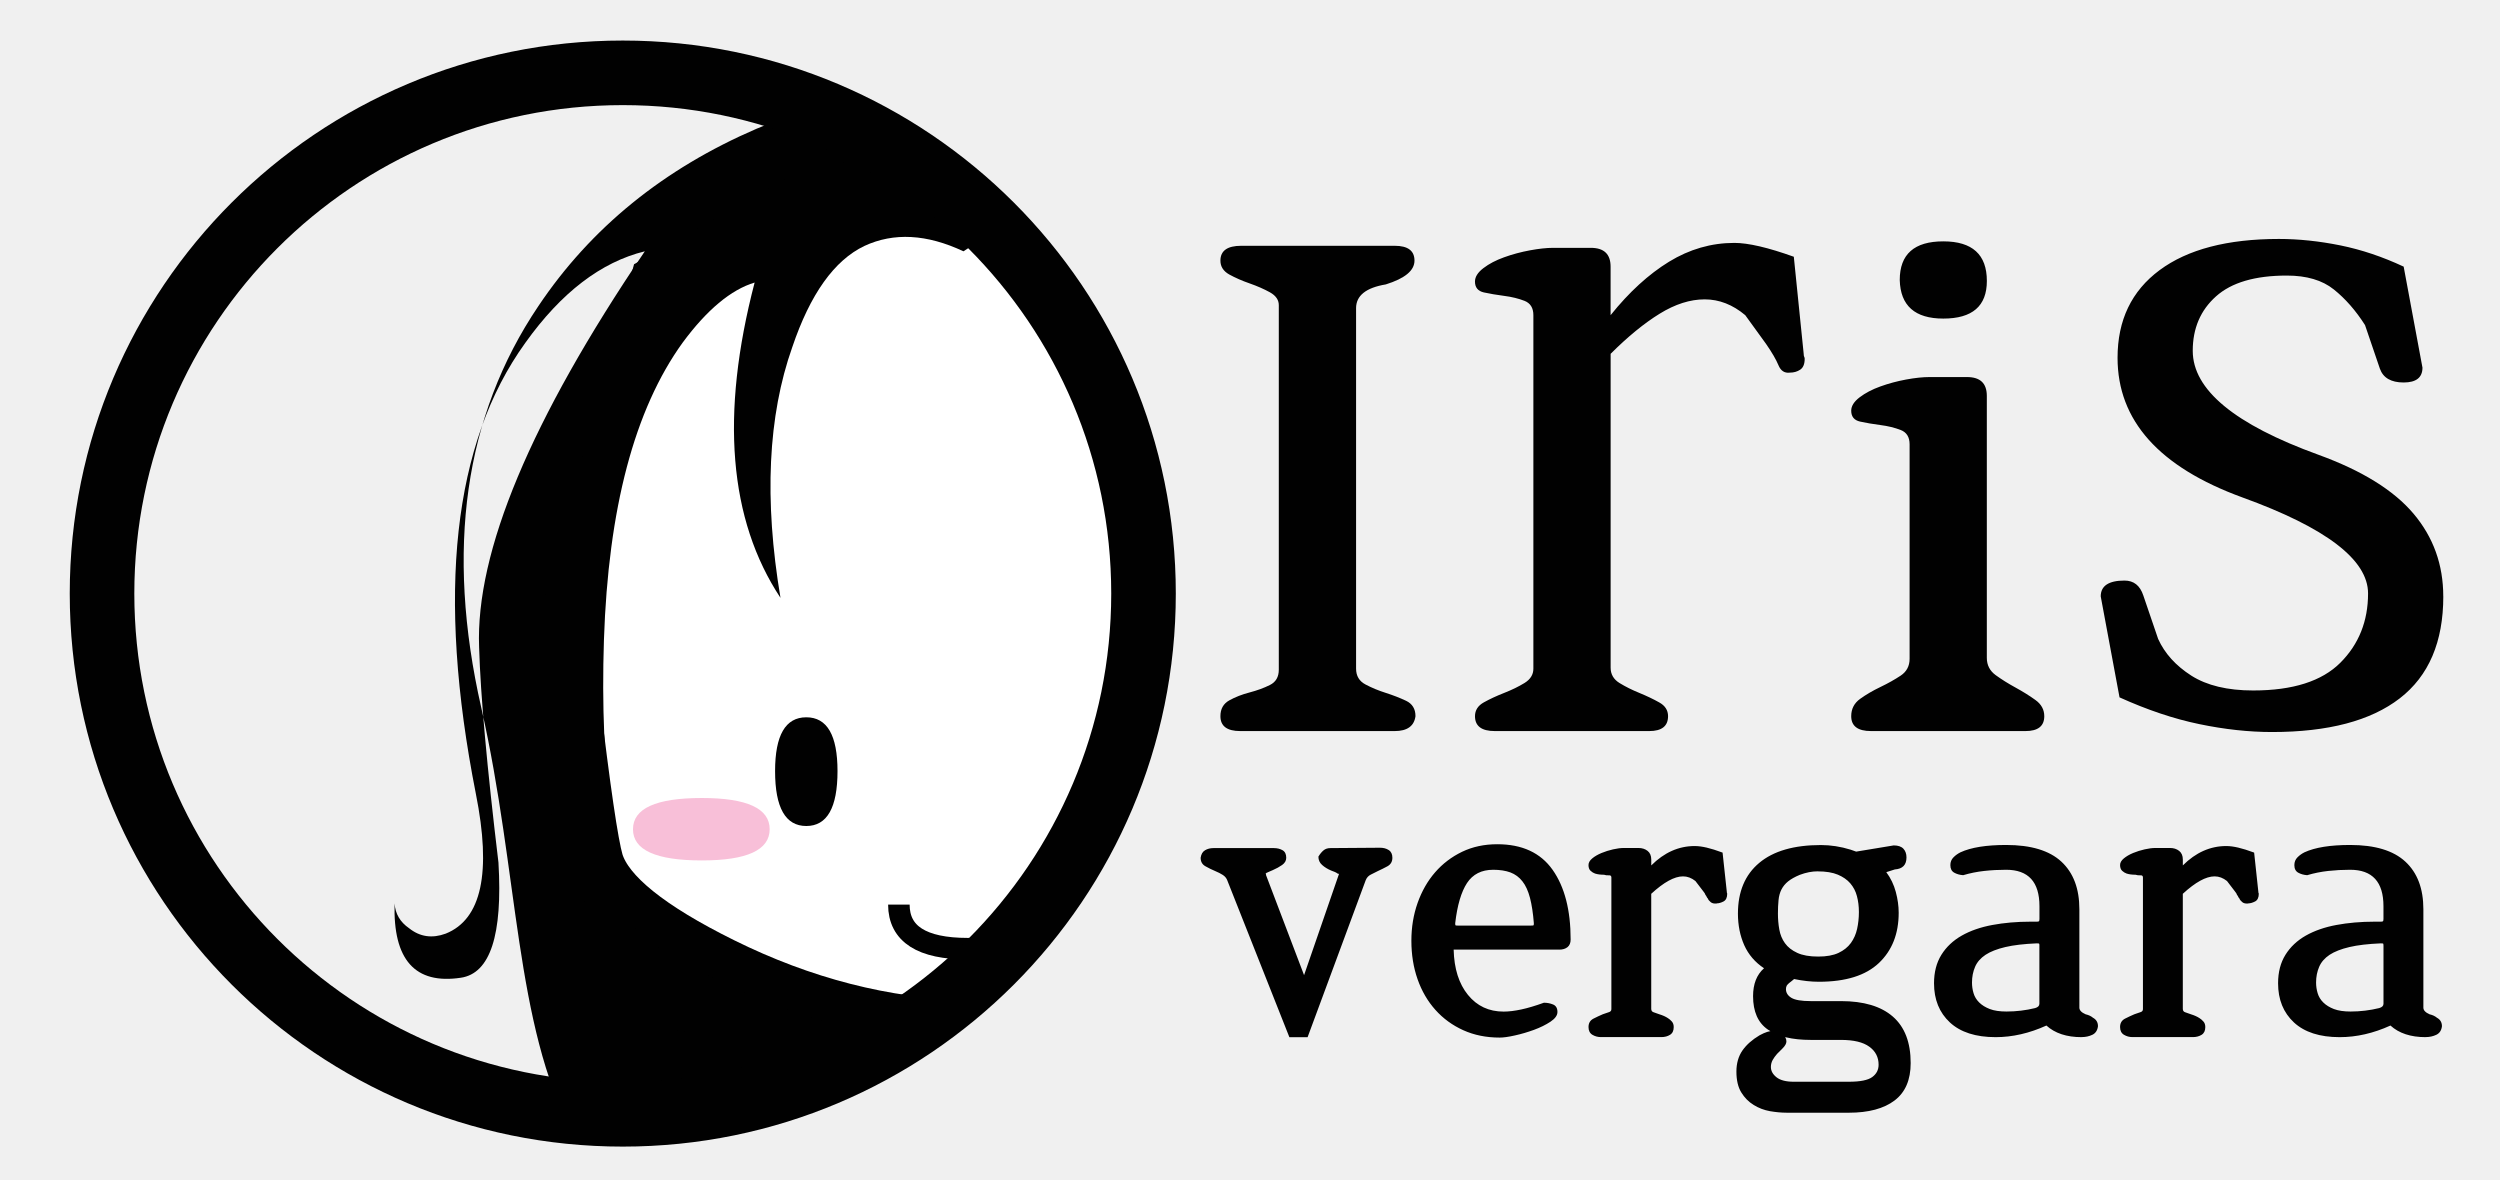
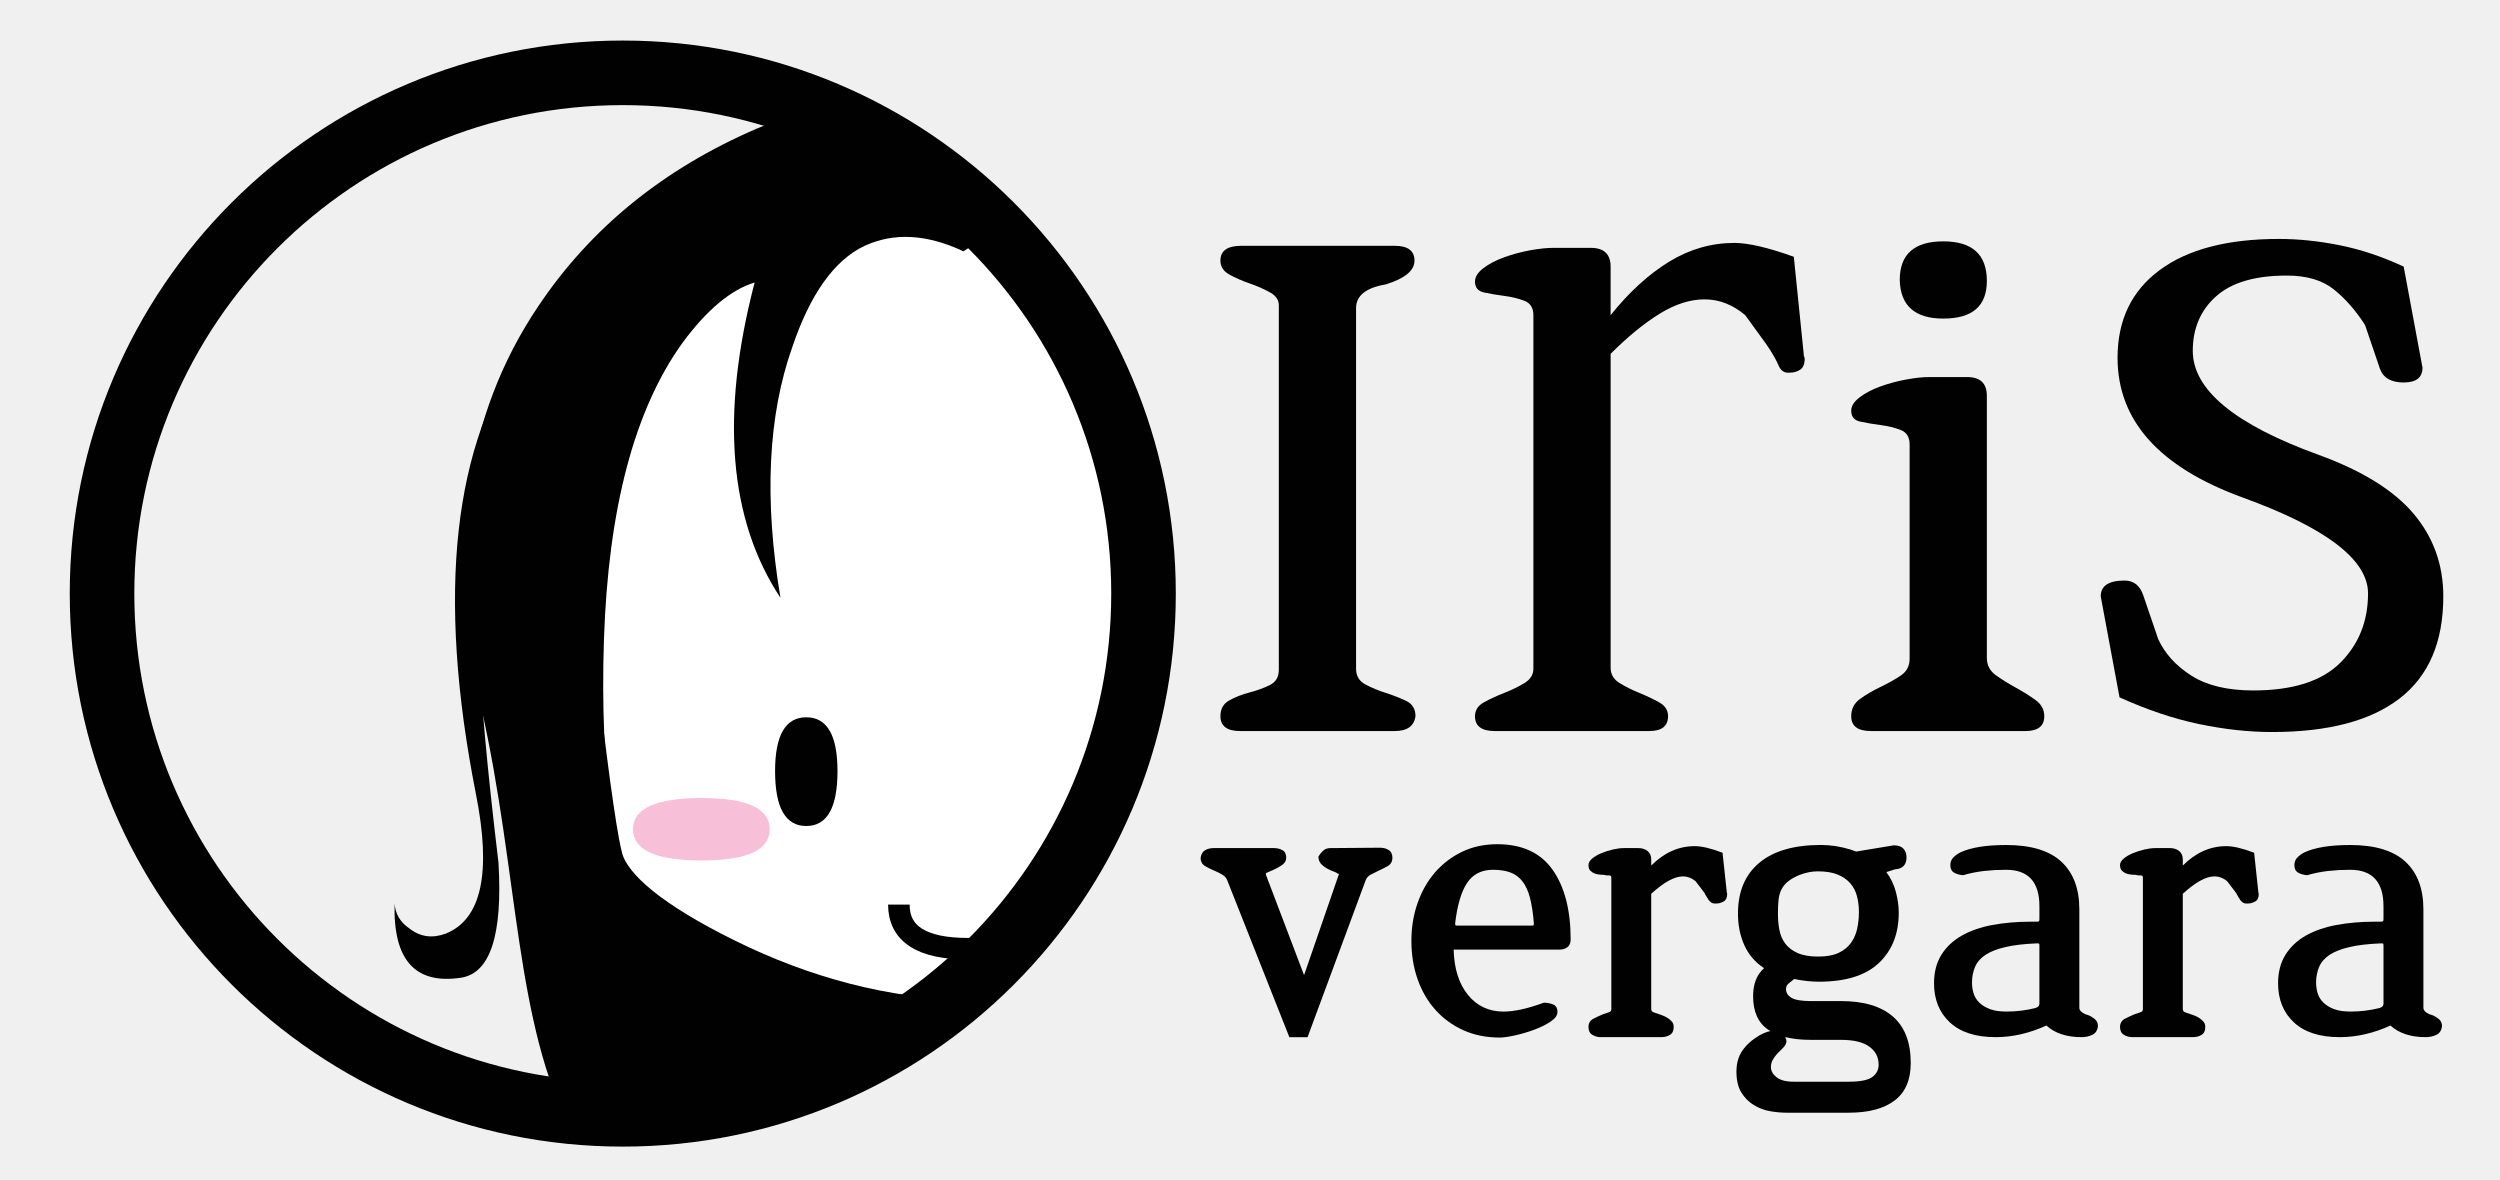
- <svg xmlns="http://www.w3.org/2000/svg" xmlns:xlink="http://www.w3.org/1999/xlink" width="137.75" height="65" viewBox="0 0 137.75 65">
-   <defs>
-     <circle id="a" cx="34.315" cy="32.706" r="28.693" />
-   </defs>
-   <clipPath id="b">
-     <use xlink:href="#a" overflow="visible" />
-   </clipPath>
-   <g clip-path="url(#b)">
-     <path fill-rule="evenodd" clip-rule="evenodd" fill="#010101" d="M75.143 12.838c2.65 3.677 4.625 8.916 5.93 15.714 1.384 6.958 1.324 11.96-.178 15.003-1.344 2.728-1.857 6.087-1.54 10.08.275 3.282.85 5.595 1.72 6.94.87 1.344 1.442 1.067 1.72-.83.947 1.857.414 2.944-1.603 3.26-1.067.198-1.74 0-2.017-.592l-.118-.95c-.475 1.225-5.78 11.13-21.763 11.15-31.746-.593-26.626-15.28-30.777-33.622-1.977-8.697-.93-16.07 3.144-22.12 2.886-4.308 6.9-7.57 12.038-9.783 4.98-2.056 8.815-2.095 11.504-.12 1.66-1.976 5.06-2.372 10.2-1.186 5.336 1.267 9.25 3.62 11.74 7.058zM21.743 49.783c.037.567.303 1.022.8 1.364.594.474 1.266.572 2.016.296 1.976-.79 2.53-3.36 1.66-7.71-2.175-11.03-1.265-19.31 2.728-24.846 1.977-2.767 4.17-4.448 6.582-5.04-6.286 9.29-9.33 16.562-9.13 21.82.078 2.65.434 6.603 1.066 11.86.237 3.995-.455 6.11-2.076 6.347-2.52.377-3.736-.987-3.647-4.09z" />
-     <path fill-rule="evenodd" clip-rule="evenodd" fill="#fff" d="M49.644 58.915v-5.1h8.48v5.1c-1.028.513-2.452.752-4.27.71l-4.21-.71z" />
-     <path clip-rule="evenodd" stroke="#010101" stroke-width="2.372" stroke-miterlimit="3" d="M49.644 58.915v-5.1h8.48v5.1c-1.028.513-2.452.752-4.27.71l-4.21-.71z" fill="none" />
-     <path fill="#fff" stroke="#010101" stroke-width="1.186" stroke-miterlimit="10" d="M80.36 35.372c.634 1.543.238 3.54-1.186 5.99-1.502 2.57-3.242 3.696-5.218 3.38l1.186-9.844.238-.534 2.075-.534c1.464-.118 2.432.396 2.905 1.542z" />
-     <path fill-rule="evenodd" clip-rule="evenodd" fill="#fff" d="M75.617 30.628c0 .79-.277 3.52-.83 8.184-.553 4.902-.97 7.788-1.246 8.658-.512 1.66-2.766 3.48-6.758 5.456-4.39 2.174-8.856 3.32-13.402 3.44l-.06-.06c-4.546-.118-9.013-1.265-13.4-3.44-3.994-1.976-6.248-3.794-6.762-5.455-.277-.948-.71-3.913-1.304-8.894-.593-4.9-.85-7.75-.77-8.54.315-5.535 2.588-10.2 6.818-13.994 4.23-3.795 9.37-5.693 15.418-5.693 6.167 0 11.426 1.995 15.773 5.988 4.35 3.954 6.524 8.738 6.524 14.35z" />
-     <path clip-rule="evenodd" stroke="#010101" stroke-width="2.372" stroke-miterlimit="3" d="M75.617 30.628c0-5.613-2.175-10.396-6.523-14.35-4.348-3.994-9.606-5.99-15.773-5.99-6.047 0-11.187 1.898-15.417 5.694-4.23 3.795-6.503 8.46-6.82 13.994-.078.79.18 3.638.772 8.54.593 4.98 1.027 7.946 1.304 8.895.513 1.662 2.767 3.48 6.76 5.456 4.388 2.175 8.855 3.322 13.4 3.44l.06.06c4.547-.12 9.014-1.266 13.403-3.44 3.992-1.977 6.246-3.795 6.76-5.456.276-.87.692-3.756 1.245-8.658.552-4.665.83-7.393.83-8.184z" fill="none" />
-     <path fill-rule="evenodd" clip-rule="evenodd" fill="#010101" d="M77.456 30.807c.395 2.49-1.424 3.736-5.456 3.736-2.53 0-5.08-3.4-7.65-10.2l-3.083-10.2c.276 1.74-.73 3.263-3.024 4.567 1.343-2.965 1.107-4.823-.712-5.575-1.145-.474-2.232-.493-3.26-.06l-1.185.772c-2.018-.95-3.836-1.048-5.456-.296-1.66.792-2.986 2.65-3.975 5.575-1.343 3.794-1.56 8.4-.65 13.816-2.848-4.31-3.323-10.1-1.425-17.374-1.304.395-2.63 1.5-3.973 3.32-2.65 3.677-4.09 9.133-4.33 16.368-.236 7.234.554 13.125 2.372 17.67.91 2.294 1.838 3.855 2.787 4.685-1.384-.87-2.827-2.413-4.328-4.626-2.966-4.388-4.666-9.825-5.102-16.307l5.93-22.12 9.37-5.278 10.2-1.543L63.4 9.872l3.024 3.5 6.938 3.735 3.438 7.293 3.796 4.922c.87 1.542.67 6.087-.594 13.64L77.1 44c.878-.686 1.628-1.86 2.254-3.53.83-2.213 1.245-4.486 1.245-6.82 0-1.422-.516-2.332-1.543-2.728l-1.6-.117zM42.707 42.488c0-1.976.572-2.965 1.72-2.965s1.72.99 1.72 2.965c0 2.017-.574 3.025-1.72 3.025s-1.72-1.008-1.72-3.025zM59.843 42.488c0-1.976.574-2.965 1.72-2.965 1.186 0 1.778.99 1.778 2.965 0 2.017-.592 3.025-1.777 3.025-1.146 0-1.72-1.008-1.72-3.025z" />
-     <path clip-rule="evenodd" stroke="#010101" stroke-width="1.186" stroke-miterlimit="3" d="M57.057 49.842c0 1.62-1.245 2.43-3.736 2.43-2.53 0-3.793-.81-3.793-2.43" fill="none" />
-     <path fill-rule="evenodd" clip-rule="evenodd" fill="#F8BFD8" d="M34.878 45.69c0-1.145 1.265-1.72 3.795-1.72 2.49 0 3.736.576 3.736 1.72 0 1.147-1.248 1.72-3.737 1.72-2.53 0-3.795-.573-3.795-1.72zM67.85 43.97c2.49 0 3.735.576 3.735 1.72 0 1.147-1.245 1.72-3.736 1.72-2.49 0-3.736-.572-3.736-1.72 0-1.145 1.244-1.72 3.735-1.72z" />
+ <svg xmlns="http://www.w3.org/2000/svg" xmlns:xlink="http://www.w3.org/1999/xlink" version="1.1" id="Layer_1" x="0px" y="0px" width="137.75px" height="65px" viewBox="0 0 137.75 65" enable-background="new 0 0 137.75 65" xml:space="preserve">
+   <g>
+     <defs>
+       <circle id="SVGID_1_" cx="34.315" cy="32.706" r="28.693" />
+     </defs>
+     <clipPath id="SVGID_2_">
+       <use xlink:href="#SVGID_1_" overflow="visible" />
+     </clipPath>
+     <g clip-path="url(#SVGID_2_)">
+       <g>
+         <path fill-rule="evenodd" clip-rule="evenodd" fill="#010101" d="M75.143,12.838c2.649,3.677,4.625,8.916,5.931,15.714     c1.383,6.958,1.323,11.959-0.179,15.003c-1.344,2.728-1.857,6.087-1.541,10.081c0.276,3.281,0.85,5.594,1.72,6.938     c0.87,1.345,1.443,1.068,1.72-0.829c0.948,1.857,0.415,2.944-1.602,3.261c-1.067,0.197-1.74,0-2.017-0.593l-0.118-0.95     c-0.475,1.225-5.781,11.131-21.763,11.149C25.548,72.02,30.668,57.334,26.517,38.991c-1.977-8.698-0.929-16.071,3.144-22.12     c2.885-4.309,6.898-7.57,12.037-9.784c4.981-2.056,8.815-2.095,11.504-0.12c1.66-1.976,5.06-2.372,10.199-1.186     C68.738,7.047,72.651,9.399,75.143,12.838z" />
+       </g>
+       <g>
+         <path fill-rule="evenodd" clip-rule="evenodd" fill="#010101" d="M21.743,49.783c0.037,0.567,0.303,1.022,0.801,1.364     c0.593,0.474,1.265,0.572,2.015,0.296c1.977-0.791,2.53-3.361,1.661-7.709c-2.175-11.031-1.265-19.312,2.728-24.847     c1.977-2.767,4.171-4.448,6.582-5.041c-6.286,9.29-9.331,16.563-9.131,21.822c0.079,2.65,0.435,6.602,1.067,11.86     c0.237,3.994-0.455,6.108-2.076,6.346C22.869,54.251,21.654,52.887,21.743,49.783z" />
+       </g>
+       <g>
+         <path fill-rule="evenodd" clip-rule="evenodd" fill="#FFFFFF" d="M49.644,58.915v-5.1h8.479v5.1     c-1.027,0.513-2.451,0.752-4.269,0.711L49.644,58.915z" />
+       </g>
+       <g>
+         <path fill-rule="evenodd" clip-rule="evenodd" fill="none" stroke="#010101" stroke-width="2.372" stroke-miterlimit="3" d="     M49.644,58.915v-5.1h8.479v5.1c-1.027,0.513-2.451,0.752-4.269,0.711L49.644,58.915z" />
+       </g>
+       <g>
+         <path fill="#FFFFFF" stroke="#010101" stroke-width="1.186" stroke-miterlimit="10" d="M80.36,35.372     c0.634,1.543,0.238,3.54-1.186,5.99c-1.502,2.569-3.242,3.696-5.218,3.38l1.186-9.844l0.238-0.534l2.075-0.534     C78.919,33.712,79.887,34.226,80.36,35.372z" />
+       </g>
+       <g>
+         <path fill-rule="evenodd" clip-rule="evenodd" fill="#FFFFFF" d="M75.617,30.628c0,0.791-0.277,3.519-0.83,8.184     c-0.553,4.902-0.969,7.788-1.246,8.658c-0.513,1.661-2.767,3.479-6.759,5.456c-4.389,2.174-8.856,3.321-13.402,3.439l-0.06-0.059     c-4.546-0.118-9.013-1.265-13.401-3.44c-3.993-1.976-6.247-3.794-6.761-5.455c-0.277-0.949-0.711-3.914-1.304-8.895     c-0.593-4.901-0.85-7.749-0.771-8.54c0.316-5.535,2.589-10.199,6.819-13.994c4.229-3.795,9.37-5.693,15.418-5.693     c6.167,0,11.426,1.996,15.773,5.989C73.442,20.232,75.617,25.016,75.617,30.628z" />
+       </g>
+       <g>
+         <path fill-rule="evenodd" clip-rule="evenodd" fill="none" stroke="#010101" stroke-width="2.372" stroke-miterlimit="3" d="     M75.617,30.628c0-5.613-2.175-10.396-6.523-14.35c-4.348-3.994-9.606-5.989-15.773-5.989c-6.048,0-11.188,1.897-15.418,5.693     c-4.23,3.795-6.503,8.459-6.819,13.994c-0.079,0.791,0.178,3.638,0.771,8.54c0.593,4.981,1.027,7.946,1.304,8.895     c0.514,1.661,2.768,3.479,6.761,5.455c4.388,2.175,8.855,3.322,13.401,3.44l0.06,0.059c4.546-0.118,9.013-1.265,13.402-3.439     c3.992-1.977,6.246-3.795,6.759-5.456c0.277-0.87,0.693-3.756,1.246-8.658C75.34,34.147,75.617,31.419,75.617,30.628z" />
+       </g>
+       <g>
+         <path fill-rule="evenodd" clip-rule="evenodd" fill="#010101" d="M77.456,30.807c0.395,2.49-1.424,3.736-5.456,3.736     c-2.53,0-5.08-3.4-7.65-10.2l-3.083-10.199c0.276,1.739-0.73,3.262-3.024,4.566c1.343-2.965,1.107-4.823-0.712-5.575     c-1.146-0.474-2.233-0.493-3.26-0.059l-1.186,0.771c-2.018-0.949-3.836-1.048-5.456-0.296c-1.66,0.791-2.985,2.648-3.974,5.574     c-1.343,3.794-1.561,8.4-0.651,13.816c-2.847-4.31-3.322-10.101-1.424-17.375c-1.304,0.395-2.629,1.501-3.973,3.321     c-2.649,3.676-4.091,9.132-4.33,16.367c-0.236,7.234,0.554,13.125,2.372,17.671c0.91,2.293,1.839,3.854,2.788,4.684     c-1.384-0.869-2.827-2.412-4.328-4.625c-2.965-4.388-4.665-9.825-5.101-16.307l5.93-22.12l9.37-5.278l10.199-1.542l8.895,2.135     l3.024,3.499l6.938,3.736l3.438,7.293l3.796,4.922c0.869,1.542,0.671,6.087-0.594,13.639L77.1,44.001     c0.878-0.685,1.628-1.86,2.254-3.528c0.83-2.214,1.245-4.487,1.245-6.82c0-1.423-0.515-2.333-1.542-2.729L77.456,30.807z" />
+       </g>
+       <g>
+         <path fill-rule="evenodd" clip-rule="evenodd" fill="#010101" d="M42.707,42.488c0-1.976,0.572-2.965,1.719-2.965     s1.72,0.989,1.72,2.965c0,2.017-0.573,3.025-1.72,3.025S42.707,44.505,42.707,42.488z" />
+       </g>
+       <g>
+         <path fill-rule="evenodd" clip-rule="evenodd" fill="#010101" d="M59.843,42.488c0-1.976,0.574-2.965,1.72-2.965     c1.186,0,1.778,0.989,1.778,2.965c0,2.017-0.593,3.025-1.778,3.025C60.417,45.514,59.843,44.505,59.843,42.488z" />
+       </g>
+       <g>
+         <path fill-rule="evenodd" clip-rule="evenodd" fill="none" stroke="#010101" stroke-width="1.186" stroke-miterlimit="3" d="     M57.057,49.842c0,1.62-1.245,2.431-3.736,2.431c-2.53,0-3.794-0.811-3.794-2.431" />
+       </g>
+       <g>
+         <path fill-rule="evenodd" clip-rule="evenodd" fill="#F8BFD8" d="M34.878,45.691c0-1.146,1.265-1.72,3.795-1.72     c2.49,0,3.736,0.575,3.736,1.72c0,1.146-1.247,1.72-3.736,1.72C36.143,47.411,34.878,46.837,34.878,45.691z" />
+       </g>
+       <g>
+         <path fill-rule="evenodd" clip-rule="evenodd" fill="#F8BFD8" d="M67.849,43.971c2.491,0,3.736,0.575,3.736,1.72     c0,1.146-1.245,1.72-3.736,1.72c-2.49,0-3.735-0.573-3.735-1.72C64.113,44.545,65.358,43.971,67.849,43.971z" />
+       </g>
+     </g>
  </g>
-   <circle clip-rule="evenodd" cx="34.315" cy="32.706" r="28.693" fill="none" />
-   <circle clip-rule="evenodd" stroke="#010101" stroke-width="3.558" stroke-miterlimit="3" cx="34.315" cy="32.706" r="28.693" fill="none" />
-   <g fill="#010101">
-     <path d="M99.438 19.768c0 .292-.082.49-.245.6-.165.11-.354.164-.573.164-.292.037-.5-.1-.628-.41-.128-.307-.354-.698-.682-1.172l-1.146-1.583c-.69-.58-1.436-.872-2.236-.872-.8 0-1.628.264-2.48.79-.856.528-1.756 1.265-2.702 2.21V36.79c0 .364.164.645.49.845.328.2.69.382 1.092.545.4.165.765.337 1.09.52.33.18.492.436.492.762 0 .545-.345.82-1.036.82h-8.51c-.73 0-1.092-.274-1.092-.82 0-.327.163-.582.49-.763.328-.183.7-.355 1.12-.52.416-.163.79-.345 1.117-.545.326-.2.49-.463.49-.79V17.366c0-.4-.164-.662-.49-.79-.328-.127-.702-.22-1.12-.273-.418-.055-.79-.118-1.118-.19-.327-.074-.49-.274-.49-.6 0-.256.153-.5.463-.738s.69-.437 1.146-.6c.455-.165.928-.29 1.42-.382.49-.09.917-.137 1.28-.137h2.074c.727 0 1.09.346 1.09 1.037v2.673c1.02-1.272 2.093-2.253 3.22-2.945 1.127-.69 2.328-1.037 3.6-1.037.766 0 1.856.254 3.275.763l.544 5.346c0 .074.01.128.027.165.02.035.028.072.028.108zM112.64 39.462c0 .545-.345.82-1.036.82h-8.51c-.73 0-1.092-.274-1.092-.82 0-.4.163-.717.49-.954.328-.236.7-.454 1.12-.655.416-.2.79-.41 1.117-.627.326-.218.49-.527.49-.928V24.483c0-.4-.164-.663-.49-.79-.328-.127-.702-.22-1.12-.273-.418-.055-.79-.118-1.117-.19-.328-.074-.49-.274-.49-.6 0-.255.153-.5.462-.737.31-.236.69-.437 1.146-.6.455-.165.928-.29 1.42-.382.49-.09.917-.135 1.28-.135h2.074c.728 0 1.09.346 1.09 1.036v14.435c0 .4.165.72.492.956.328.237.69.464 1.09.682.4.22.766.446 1.092.682.33.235.492.536.492.898zm-3.164-23.98c0 1.382-.8 2.072-2.4 2.072-1.564 0-2.364-.71-2.4-2.128 0-1.418.8-2.127 2.4-2.127 1.6 0 2.4.728 2.4 2.18zM134.626 32.86c0 2.51-.8 4.384-2.4 5.62s-3.946 1.855-7.038 1.855c-1.273 0-2.61-.145-4.01-.437-1.4-.29-2.864-.782-4.392-1.473l-1.036-5.564c0-.58.437-.872 1.31-.872.51 0 .854.273 1.036.82l.818 2.398c.363.8.973 1.473 1.827 2.02.855.544 1.992.818 3.41.818 2.183 0 3.783-.51 4.802-1.528 1.018-1.018 1.527-2.292 1.527-3.818 0-1.855-2.31-3.62-6.93-5.293-4.583-1.673-6.873-4.236-6.873-7.692 0-2.073.772-3.683 2.318-4.83 1.545-1.145 3.736-1.718 6.574-1.718 1.09 0 2.217.12 3.38.354 1.165.236 2.33.627 3.493 1.172l1.036 5.565c0 .546-.348.818-1.037.818-.692 0-1.13-.253-1.31-.763l-.818-2.4c-.51-.8-1.083-1.455-1.72-1.964-.636-.51-1.5-.764-2.59-.764-1.747 0-3.048.382-3.9 1.145-.856.764-1.283 1.764-1.283 3 0 2.146 2.31 4.056 6.93 5.73 2.4.873 4.145 1.954 5.236 3.246s1.638 2.81 1.638 4.555zM73.776 48.16c0-.014-.022-.02-.064-.02-.058-.044-.114-.076-.17-.097-.058-.022-.122-.046-.193-.075-.2-.084-.368-.188-.502-.31-.136-.12-.203-.272-.203-.458.085-.142.178-.256.277-.34.1-.087.228-.13.385-.13l2.73-.02c.187 0 .347.04.48.126.137.086.204.23.204.428 0 .213-.092.37-.275.47-.186.1-.357.185-.514.256-.142.07-.275.138-.404.203-.13.064-.22.167-.278.31l-3.2 8.645h-1.005l-3.415-8.625c-.043-.127-.126-.23-.246-.31-.12-.077-.267-.152-.438-.223-.17-.072-.346-.156-.522-.257-.18-.098-.268-.256-.268-.47.03-.198.11-.337.245-.415.135-.08.288-.118.46-.118h3.33c.185 0 .344.04.48.118.134.078.202.217.202.416 0 .156-.075.288-.225.395-.15.105-.323.202-.522.287-.06.03-.115.053-.172.074-.057.023-.113.047-.17.076 0 .014-.016.02-.043.02 0 .016.004.03.01.044.008.015.01.036.01.063l2.094 5.508 1.922-5.57zM85.92 52.323h-5.824c.027 1.054.29 1.887.79 2.498.498.612 1.152.918 1.963.918.284 0 .608-.04.97-.117.363-.077.78-.202 1.25-.372.17 0 .338.03.5.095.164.065.246.204.246.417 0 .185-.127.362-.383.534-.257.17-.56.32-.908.448-.35.127-.7.232-1.057.31-.355.08-.633.117-.832.117-.74 0-1.41-.135-2.008-.406-.598-.27-1.11-.644-1.536-1.12-.427-.477-.755-1.04-.982-1.688-.228-.647-.342-1.355-.342-2.124 0-.74.114-1.433.343-2.082.23-.647.55-1.21.964-1.686.414-.476.91-.854 1.488-1.132.576-.277 1.223-.416 1.937-.416 1.367 0 2.385.47 3.048 1.408s.995 2.22.995 3.843c0 .186-.058.325-.17.417-.117.093-.267.14-.452.14zm-3.647-4.398c-.64 0-1.122.245-1.442.732-.318.488-.536 1.227-.65 2.216 0 .07.008.11.022.116.014.007.05.01.107.01h4.055c.07 0 .114-.003.13-.012.013-.007.02-.045.02-.116-.042-.55-.114-1.018-.213-1.4-.1-.38-.238-.685-.417-.91-.178-.228-.398-.39-.66-.49-.266-.097-.582-.147-.952-.147zM94.59 49.783c-.143.014-.253-.01-.33-.075-.08-.064-.133-.13-.16-.203-.03-.028-.05-.06-.065-.096-.014-.036-.035-.068-.063-.097-.014-.057-.057-.127-.13-.213l-.425-.555c-.214-.17-.44-.256-.684-.256-.47 0-1.054.32-1.75.96v6.34c0 .1.045.163.138.19.094.03.197.066.312.11.185.056.34.126.47.212.07.043.142.104.213.182.07.078.106.18.106.31 0 .198-.066.34-.202.425-.135.085-.295.127-.48.127h-3.33c-.17 0-.327-.042-.47-.128-.142-.085-.213-.228-.213-.427 0-.214.09-.366.268-.46.177-.09.352-.173.52-.244.116-.044.223-.08.322-.11.1-.027.15-.083.15-.17v-7.258c0-.085-.047-.124-.14-.117s-.183-.003-.267-.032c-.186 0-.35-.02-.49-.064-.087-.03-.17-.08-.246-.15-.08-.072-.118-.178-.118-.32 0-.128.068-.25.203-.363.135-.114.306-.213.513-.3.206-.085.42-.152.64-.202s.416-.075.588-.075h.81c.2 0 .367.053.502.16.136.107.203.268.203.48v.32c.712-.71 1.51-1.067 2.392-1.067.2 0 .42.03.66.086.243.056.535.148.877.275l.235 2.178v.022c0 .014.003.024.01.032.007.007.01.018.01.03 0 .214-.066.357-.202.43-.137.07-.26.106-.376.106zM101.87 61.31h-3.438c-.285 0-.588-.03-.907-.084-.32-.058-.62-.17-.896-.342-.28-.17-.507-.403-.685-.693-.178-.29-.268-.672-.268-1.143 0-.455.11-.843.33-1.163.223-.32.54-.6.95-.843.314-.17.563-.248.748-.234.186 0 .354.057.503.17.15.114.224.25.224.406 0 .113-.07.242-.214.384l-.3.3c-.1.113-.18.226-.244.34-.063.115-.097.242-.097.384 0 .214.104.402.31.566.206.164.523.246.95.246h3.032c.624 0 1.055-.085 1.29-.257.235-.17.353-.398.353-.682 0-.413-.17-.745-.513-.992-.342-.25-.86-.374-1.56-.374h-1.664c-1.024 0-1.81-.188-2.358-.565-.55-.376-.822-.993-.822-1.846 0-.668.2-1.182.604-1.537-.492-.327-.856-.75-1.09-1.27-.23-.52-.348-1.1-.348-1.74 0-1.21.392-2.143 1.175-2.797.782-.654 1.913-.982 3.395-.982.54 0 1.09.084 1.644.256l.3.106 2.07-.342c.24 0 .42.062.533.182.112.12.17.28.17.48 0 .413-.214.632-.642.662l-.47.15c.242.327.417.69.523 1.087s.16.782.16 1.15c0 1.155-.362 2.076-1.088 2.766-.726.69-1.83 1.036-3.31 1.036-.426 0-.882-.05-1.365-.15l-.128.107c-.044.028-.094.067-.15.117-.058.05-.1.096-.128.14-.03.056-.043.12-.043.19 0 .2.1.36.298.48.2.122.555.182 1.067.182h1.665c1.252 0 2.206.284 2.86.853.654.57.982 1.423.982 2.562 0 .925-.295 1.612-.886 2.06s-1.43.675-2.526.675zm-1.71-13.3c-.315 0-.646.064-.99.193-.273.113-.488.235-.646.362-.158.128-.28.278-.367.448-.086.17-.14.367-.16.587-.022.222-.033.467-.033.737 0 .3.024.59.075.875.05.285.153.538.312.758.157.22.383.398.68.534.293.136.678.203 1.152.203.458 0 .832-.067 1.12-.203.287-.135.514-.316.68-.544.164-.227.28-.487.344-.78.064-.29.098-.6.098-.928 0-.313-.036-.605-.108-.875-.07-.27-.194-.505-.367-.706-.17-.197-.4-.358-.687-.478s-.657-.18-1.102-.18zM114.7 57.147c-.827 0-1.475-.213-1.943-.64-.94.427-1.872.64-2.797.64-1.096 0-1.936-.27-2.52-.81-.583-.542-.875-1.26-.875-2.158 0-.612.135-1.136.406-1.57.27-.433.645-.786 1.12-1.056s1.04-.467 1.688-.587c.647-.12 1.35-.182 2.103-.182h.343c.057 0 .097-.007.117-.02.022-.015.032-.058.032-.13v-.703c0-1.338-.612-2.007-1.836-2.007-.413 0-.815.022-1.206.065-.392.043-.778.12-1.163.234-.186-.014-.35-.06-.49-.138-.144-.08-.214-.218-.214-.417 0-.17.057-.313.17-.427.113-.115.242-.206.385-.278.584-.27 1.422-.405 2.52-.405 1.365 0 2.38.306 3.04.917.663.613.993 1.487.993 2.626v5.422c0 .143.116.264.343.364.172.04.306.105.406.19.184.1.276.257.276.47-.03.23-.132.385-.31.47-.178.085-.374.127-.587.127zm-2.328-5.038c0-.07-.007-.11-.02-.118-.017-.007-.06-.012-.13-.012-.697.03-1.273.096-1.73.204-.455.107-.818.25-1.088.426-.27.18-.464.398-.577.663-.113.263-.17.55-.17.864 0 .2.027.395.085.587.056.192.16.363.31.512s.346.27.587.363c.24.092.547.137.917.137.54 0 1.067-.064 1.58-.19.156-.044.234-.123.234-.236v-3.2zM123.88 49.783c-.144.014-.253-.01-.33-.075-.08-.064-.133-.13-.16-.203-.03-.028-.052-.06-.065-.096-.014-.036-.036-.068-.063-.097-.014-.057-.057-.127-.13-.213l-.425-.555c-.215-.17-.44-.256-.684-.256-.47 0-1.054.32-1.75.96v6.34c0 .1.045.163.138.19.094.03.196.066.312.11.184.056.34.126.47.212.07.043.142.104.212.182.072.078.107.18.107.31 0 .198-.066.34-.202.425-.136.085-.295.127-.48.127h-3.33c-.17 0-.328-.042-.47-.128-.142-.085-.214-.228-.214-.427 0-.214.09-.366.268-.46.178-.09.353-.173.522-.244.115-.044.222-.08.32-.11.1-.027.15-.083.15-.17v-7.258c0-.085-.047-.124-.14-.117-.092.007-.182-.003-.266-.032-.186 0-.35-.02-.49-.064-.087-.03-.17-.08-.247-.15-.077-.072-.117-.178-.117-.32 0-.128.068-.25.204-.363.135-.114.306-.213.512-.3.205-.085.42-.152.64-.202.22-.05.416-.075.587-.075h.812c.198 0 .364.053.5.16.136.107.203.268.203.48v.32c.712-.71 1.51-1.067 2.392-1.067.2 0 .42.03.66.086.243.056.535.148.877.275l.234 2.178v.022c0 .014.004.024.01.032.008.007.012.018.012.03 0 .214-.067.357-.203.43-.138.07-.26.106-.376.106zM133.656 57.147c-.825 0-1.473-.213-1.942-.64-.938.427-1.87.64-2.797.64-1.096 0-1.936-.27-2.52-.81-.583-.542-.875-1.26-.875-2.158 0-.612.136-1.136.406-1.57.27-.433.645-.786 1.12-1.056.478-.27 1.04-.467 1.687-.587.647-.12 1.35-.182 2.104-.182h.34c.058 0 .097-.007.117-.02.022-.015.033-.058.033-.13v-.703c0-1.338-.613-2.007-1.836-2.007-.414 0-.815.022-1.207.065s-.778.12-1.163.234c-.185-.014-.35-.06-.49-.138-.143-.08-.214-.218-.214-.417 0-.17.057-.313.17-.427.114-.115.242-.206.385-.278.584-.27 1.423-.405 2.52-.405 1.365 0 2.38.306 3.04.917.664.613.994 1.487.994 2.626v5.422c0 .143.113.264.34.364.172.04.307.105.407.19.184.1.276.257.276.47-.028.23-.132.385-.31.47-.178.085-.374.127-.587.127zm-2.326-5.038c0-.07-.008-.11-.02-.118-.016-.007-.06-.012-.13-.012-.696.03-1.273.096-1.728.204-.455.107-.82.25-1.09.426-.27.18-.462.398-.576.663-.113.263-.17.55-.17.864 0 .2.028.395.086.587.056.192.16.363.31.512s.345.27.587.363c.24.092.547.137.916.137.54 0 1.068-.064 1.58-.19.156-.044.235-.123.235-.236v-3.2z" />
+   <circle fill-rule="evenodd" clip-rule="evenodd" fill="none" cx="34.315" cy="32.706" r="28.693" />
+   <circle fill-rule="evenodd" clip-rule="evenodd" fill="none" stroke="#010101" stroke-width="3.558" stroke-miterlimit="3" cx="34.315" cy="32.706" r="28.693" />
+   <g>
+     <path fill="#010101" d="M99.438,19.768c0,0.292-0.082,0.491-0.245,0.6c-0.165,0.109-0.354,0.164-0.573,0.164   c-0.292,0.037-0.501-0.1-0.628-0.409c-0.128-0.308-0.354-0.699-0.682-1.173l-1.146-1.583c-0.689-0.581-1.436-0.872-2.236-0.872   c-0.8,0-1.628,0.264-2.481,0.791c-0.855,0.527-1.755,1.264-2.701,2.209v17.294c0,0.365,0.164,0.646,0.491,0.846   c0.327,0.2,0.69,0.382,1.091,0.545c0.4,0.165,0.765,0.337,1.091,0.519c0.328,0.182,0.491,0.437,0.491,0.763   c0,0.545-0.345,0.819-1.036,0.819h-8.511c-0.728,0-1.091-0.273-1.091-0.819c0-0.327,0.163-0.582,0.49-0.763   c0.328-0.182,0.7-0.354,1.119-0.519c0.417-0.163,0.791-0.345,1.118-0.545c0.327-0.199,0.491-0.463,0.491-0.791V17.367   c0-0.399-0.164-0.662-0.491-0.791c-0.327-0.126-0.701-0.218-1.118-0.272c-0.419-0.055-0.791-0.118-1.119-0.191   c-0.327-0.073-0.49-0.273-0.49-0.6c0-0.255,0.153-0.5,0.463-0.737s0.691-0.437,1.146-0.6c0.454-0.165,0.927-0.291,1.418-0.382   c0.491-0.09,0.918-0.137,1.282-0.137h2.073c0.727,0,1.091,0.346,1.091,1.037v2.673c1.018-1.272,2.092-2.253,3.219-2.945   c1.127-0.69,2.328-1.037,3.601-1.037c0.765,0,1.855,0.254,3.274,0.763l0.545,5.346c0,0.074,0.009,0.128,0.027,0.165   C99.43,19.695,99.438,19.732,99.438,19.768z" />
+     <path fill="#010101" d="M112.64,39.462c0,0.545-0.345,0.819-1.036,0.819h-8.511c-0.728,0-1.091-0.273-1.091-0.819   c0-0.399,0.163-0.717,0.491-0.954c0.327-0.236,0.699-0.454,1.118-0.655c0.417-0.199,0.791-0.409,1.118-0.627   c0.327-0.218,0.491-0.527,0.491-0.928V24.483c0-0.399-0.164-0.663-0.491-0.791c-0.327-0.126-0.701-0.218-1.118-0.272   c-0.419-0.055-0.791-0.118-1.118-0.191c-0.328-0.073-0.491-0.273-0.491-0.6c0-0.254,0.154-0.5,0.463-0.736   c0.31-0.236,0.691-0.437,1.146-0.6c0.454-0.165,0.927-0.291,1.418-0.382c0.491-0.09,0.918-0.136,1.282-0.136h2.073   c0.728,0,1.091,0.346,1.091,1.036v14.434c0,0.401,0.164,0.719,0.491,0.956c0.328,0.236,0.69,0.463,1.091,0.681   c0.4,0.219,0.765,0.446,1.091,0.682C112.477,38.799,112.64,39.1,112.64,39.462z M109.476,15.481c0,1.383-0.8,2.073-2.399,2.073   c-1.565,0-2.365-0.709-2.401-2.128c0-1.418,0.801-2.127,2.401-2.127C108.676,13.299,109.476,14.028,109.476,15.481z" />
+     <path fill="#010101" d="M134.626,32.861c0,2.51-0.801,4.383-2.401,5.62s-3.945,1.854-7.037,1.854c-1.273,0-2.61-0.145-4.01-0.437   c-1.4-0.291-2.864-0.782-4.392-1.473l-1.036-5.564c0-0.582,0.437-0.873,1.31-0.873c0.509,0,0.854,0.273,1.036,0.819l0.818,2.399   c0.363,0.8,0.973,1.473,1.827,2.019c0.854,0.545,1.991,0.819,3.41,0.819c2.182,0,3.782-0.51,4.801-1.528   c1.018-1.018,1.527-2.292,1.527-3.818c0-1.855-2.31-3.62-6.929-5.293c-4.583-1.673-6.873-4.236-6.873-7.692   c0-2.073,0.772-3.683,2.318-4.829c1.545-1.146,3.736-1.719,6.574-1.719c1.091,0,2.218,0.12,3.382,0.354   c1.164,0.237,2.328,0.628,3.492,1.173l1.036,5.565c0,0.546-0.347,0.818-1.036,0.818c-0.692,0-1.129-0.253-1.311-0.763l-0.817-2.401   c-0.51-0.799-1.083-1.454-1.719-1.963c-0.637-0.51-1.5-0.764-2.591-0.764c-1.747,0-3.048,0.382-3.901,1.145   c-0.855,0.765-1.282,1.765-1.282,3.001c0,2.146,2.31,4.056,6.929,5.729c2.401,0.874,4.146,1.955,5.237,3.247   S134.626,31.116,134.626,32.861z" />
+     <path fill="#010101" d="M73.776,48.16c0-0.014-0.022-0.021-0.064-0.021c-0.058-0.043-0.114-0.075-0.171-0.096   c-0.057-0.022-0.121-0.046-0.192-0.075c-0.199-0.084-0.367-0.188-0.501-0.309c-0.136-0.121-0.203-0.273-0.203-0.459   c0.085-0.142,0.178-0.256,0.277-0.341c0.1-0.086,0.228-0.129,0.385-0.129l2.731-0.021c0.186,0,0.346,0.042,0.48,0.127   c0.136,0.086,0.203,0.229,0.203,0.428c0,0.213-0.093,0.371-0.276,0.469c-0.186,0.101-0.357,0.186-0.514,0.257   c-0.143,0.071-0.276,0.138-0.405,0.203c-0.129,0.064-0.221,0.167-0.278,0.309l-3.201,8.646h-1.004l-3.415-8.625   c-0.043-0.127-0.126-0.23-0.246-0.309c-0.12-0.078-0.267-0.153-0.438-0.224c-0.171-0.072-0.346-0.156-0.522-0.257   c-0.179-0.098-0.268-0.256-0.268-0.469c0.029-0.199,0.111-0.338,0.245-0.416c0.136-0.079,0.289-0.118,0.46-0.118h3.33   c0.186,0,0.345,0.04,0.48,0.118c0.135,0.078,0.203,0.217,0.203,0.416c0,0.156-0.075,0.288-0.225,0.395   c-0.149,0.106-0.323,0.203-0.522,0.288c-0.059,0.029-0.115,0.053-0.172,0.074c-0.057,0.022-0.113,0.046-0.17,0.075   c0,0.014-0.016,0.021-0.043,0.021c0,0.015,0.004,0.029,0.011,0.043c0.007,0.015,0.01,0.036,0.01,0.063l2.093,5.508L73.776,48.16z" />
+     <path fill="#010101" d="M85.921,52.323h-5.825c0.027,1.054,0.291,1.887,0.79,2.498c0.498,0.611,1.152,0.917,1.963,0.917   c0.285,0,0.609-0.039,0.972-0.117c0.362-0.078,0.779-0.203,1.248-0.373c0.172,0,0.339,0.031,0.502,0.095   c0.163,0.065,0.245,0.204,0.245,0.417c0,0.185-0.127,0.362-0.383,0.534c-0.257,0.17-0.56,0.32-0.908,0.448   c-0.349,0.127-0.7,0.232-1.057,0.31c-0.355,0.079-0.633,0.117-0.832,0.117c-0.74,0-1.41-0.134-2.008-0.405   c-0.598-0.27-1.109-0.644-1.536-1.12c-0.427-0.477-0.755-1.039-0.982-1.688c-0.228-0.647-0.342-1.355-0.342-2.124   c0-0.739,0.114-1.433,0.343-2.082c0.229-0.647,0.549-1.209,0.963-1.686c0.414-0.476,0.91-0.854,1.488-1.132   c0.576-0.277,1.223-0.416,1.937-0.416c1.368,0,2.386,0.469,3.049,1.408s0.995,2.22,0.995,3.843c0,0.186-0.058,0.325-0.171,0.417   C86.256,52.277,86.106,52.323,85.921,52.323z M82.273,47.925c-0.641,0-1.122,0.245-1.442,0.732   c-0.319,0.488-0.537,1.227-0.651,2.216c0,0.071,0.008,0.109,0.022,0.116C80.216,50.997,80.252,51,80.309,51h4.056   c0.071,0,0.114-0.003,0.129-0.012c0.014-0.007,0.021-0.045,0.021-0.116c-0.042-0.551-0.114-1.018-0.213-1.399   c-0.1-0.382-0.238-0.686-0.417-0.912c-0.178-0.227-0.398-0.389-0.661-0.488C82.959,47.975,82.643,47.925,82.273,47.925z" />
+     <path fill="#010101" d="M94.589,49.783c-0.142,0.014-0.252-0.01-0.33-0.075c-0.078-0.064-0.132-0.131-0.159-0.203   c-0.029-0.028-0.051-0.061-0.065-0.096c-0.014-0.035-0.035-0.067-0.063-0.096c-0.014-0.057-0.057-0.127-0.129-0.213l-0.426-0.555   c-0.214-0.171-0.441-0.256-0.684-0.256c-0.47,0-1.054,0.32-1.751,0.96v6.34c0,0.101,0.046,0.164,0.139,0.192   c0.093,0.029,0.196,0.065,0.311,0.108c0.185,0.057,0.341,0.127,0.47,0.213c0.07,0.043,0.142,0.104,0.213,0.182   c0.071,0.078,0.106,0.181,0.106,0.309c0,0.199-0.067,0.342-0.203,0.426c-0.135,0.086-0.295,0.128-0.479,0.128h-3.331   c-0.17,0-0.327-0.042-0.469-0.128c-0.143-0.084-0.214-0.227-0.214-0.426c0-0.214,0.089-0.366,0.268-0.46   c0.177-0.091,0.352-0.173,0.521-0.244c0.115-0.043,0.222-0.079,0.321-0.108c0.1-0.028,0.149-0.084,0.149-0.17v-7.259   c0-0.085-0.046-0.124-0.139-0.117s-0.183-0.003-0.267-0.032c-0.186,0-0.35-0.021-0.491-0.064c-0.086-0.029-0.168-0.079-0.245-0.149   c-0.079-0.072-0.118-0.178-0.118-0.321c0-0.127,0.068-0.249,0.203-0.362c0.135-0.114,0.306-0.213,0.513-0.299   c0.206-0.086,0.419-0.153,0.64-0.203s0.416-0.075,0.588-0.075h0.811c0.199,0,0.366,0.053,0.501,0.16   c0.136,0.107,0.203,0.268,0.203,0.48v0.321c0.712-0.712,1.509-1.068,2.392-1.068c0.199,0,0.419,0.029,0.661,0.086   c0.242,0.057,0.534,0.149,0.876,0.276l0.235,2.178v0.022c0,0.014,0.003,0.024,0.01,0.032c0.007,0.007,0.011,0.018,0.011,0.031   c0,0.213-0.067,0.356-0.203,0.428C94.828,49.747,94.704,49.783,94.589,49.783z" />
+     <path fill="#010101" d="M101.87,61.31h-3.438c-0.285,0-0.588-0.029-0.907-0.084c-0.321-0.058-0.62-0.171-0.896-0.342   c-0.278-0.171-0.506-0.403-0.684-0.693c-0.178-0.292-0.268-0.673-0.268-1.144c0-0.455,0.11-0.843,0.331-1.163   c0.222-0.321,0.538-0.601,0.95-0.843c0.313-0.171,0.562-0.249,0.747-0.235c0.186,0,0.354,0.057,0.503,0.171   c0.149,0.113,0.224,0.248,0.224,0.405c0,0.113-0.071,0.242-0.214,0.384l-0.299,0.299c-0.1,0.114-0.182,0.227-0.245,0.341   c-0.063,0.115-0.097,0.242-0.097,0.384c0,0.214,0.104,0.402,0.31,0.566c0.206,0.164,0.523,0.246,0.95,0.246h3.032   c0.625,0,1.056-0.085,1.291-0.257c0.235-0.17,0.353-0.398,0.353-0.682c0-0.413-0.171-0.745-0.513-0.992   c-0.342-0.25-0.861-0.375-1.559-0.375h-1.665c-1.024,0-1.811-0.188-2.358-0.565c-0.549-0.377-0.822-0.994-0.822-1.847   c0-0.668,0.201-1.182,0.604-1.537c-0.492-0.327-0.856-0.75-1.089-1.271c-0.232-0.519-0.349-1.099-0.349-1.74   c0-1.209,0.392-2.142,1.175-2.796c0.782-0.654,1.913-0.982,3.395-0.982c0.539,0,1.089,0.084,1.644,0.256l0.299,0.106l2.07-0.342   c0.242,0,0.42,0.062,0.534,0.182c0.113,0.12,0.17,0.281,0.17,0.48c0,0.413-0.213,0.632-0.641,0.662l-0.469,0.149   c0.241,0.328,0.416,0.69,0.522,1.088s0.16,0.783,0.16,1.152c0,1.154-0.363,2.075-1.089,2.765c-0.726,0.69-1.829,1.036-3.31,1.036   c-0.426,0-0.882-0.05-1.365-0.149l-0.128,0.106c-0.043,0.029-0.093,0.068-0.149,0.118c-0.058,0.05-0.1,0.096-0.128,0.139   c-0.029,0.057-0.043,0.12-0.043,0.191c0,0.2,0.1,0.36,0.299,0.48c0.199,0.122,0.555,0.182,1.067,0.182h1.665   c1.252,0,2.206,0.285,2.86,0.854c0.654,0.57,0.982,1.423,0.982,2.562c0,0.925-0.295,1.612-0.886,2.061S102.966,61.31,101.87,61.31z    M100.161,48.011c-0.316,0-0.647,0.063-0.991,0.192c-0.273,0.113-0.488,0.235-0.646,0.362c-0.158,0.128-0.281,0.278-0.367,0.448   c-0.086,0.171-0.14,0.367-0.161,0.587c-0.021,0.222-0.032,0.467-0.032,0.737c0,0.299,0.024,0.591,0.075,0.875   c0.05,0.285,0.154,0.538,0.313,0.758c0.157,0.221,0.383,0.398,0.679,0.534c0.294,0.136,0.679,0.203,1.153,0.203   c0.458,0,0.832-0.067,1.12-0.203c0.287-0.135,0.514-0.316,0.679-0.544c0.165-0.227,0.28-0.487,0.345-0.779   c0.064-0.291,0.098-0.601,0.098-0.929c0-0.313-0.036-0.605-0.108-0.875c-0.071-0.271-0.194-0.505-0.367-0.706   c-0.171-0.198-0.401-0.359-0.688-0.479S100.606,48.011,100.161,48.011z" />
+     <path fill="#010101" d="M114.699,57.147c-0.826,0-1.474-0.213-1.942-0.64c-0.939,0.427-1.872,0.64-2.797,0.64   c-1.096,0-1.936-0.27-2.52-0.811c-0.583-0.541-0.875-1.26-0.875-2.157c0-0.611,0.135-1.135,0.406-1.569   c0.27-0.433,0.644-0.786,1.12-1.056s1.039-0.467,1.687-0.587c0.647-0.12,1.349-0.182,2.103-0.182h0.342   c0.057,0,0.097-0.007,0.117-0.021c0.022-0.014,0.032-0.057,0.032-0.128v-0.704c0-1.338-0.612-2.007-1.836-2.007   c-0.413,0-0.815,0.022-1.206,0.065c-0.392,0.043-0.778,0.121-1.163,0.234c-0.186-0.014-0.349-0.06-0.491-0.138   c-0.143-0.079-0.213-0.218-0.213-0.417c0-0.17,0.057-0.312,0.17-0.426c0.113-0.115,0.242-0.206,0.385-0.278   c0.584-0.27,1.422-0.405,2.519-0.405c1.366,0,2.381,0.306,3.042,0.917c0.662,0.613,0.992,1.487,0.992,2.626v5.422   c0,0.143,0.115,0.264,0.342,0.364c0.172,0.042,0.306,0.106,0.406,0.191c0.185,0.101,0.277,0.257,0.277,0.47   c-0.029,0.229-0.132,0.385-0.31,0.469C115.108,57.105,114.912,57.147,114.699,57.147z M112.372,52.109   c0-0.07-0.007-0.11-0.021-0.117c-0.016-0.007-0.058-0.012-0.129-0.012c-0.697,0.029-1.273,0.096-1.729,0.204   c-0.456,0.107-0.819,0.249-1.089,0.426c-0.271,0.179-0.464,0.398-0.577,0.663c-0.113,0.263-0.17,0.551-0.17,0.864   c0,0.199,0.027,0.395,0.085,0.587c0.056,0.192,0.16,0.363,0.31,0.512s0.346,0.271,0.587,0.363c0.241,0.093,0.548,0.138,0.918,0.138   c0.541,0,1.067-0.064,1.579-0.191c0.157-0.043,0.235-0.122,0.235-0.235V52.109z" />
+     <path fill="#010101" d="M123.879,49.783c-0.143,0.014-0.252-0.01-0.33-0.075c-0.079-0.064-0.132-0.131-0.16-0.203   c-0.028-0.028-0.051-0.061-0.064-0.096c-0.014-0.035-0.036-0.067-0.063-0.096c-0.014-0.057-0.057-0.127-0.129-0.213l-0.426-0.555   c-0.215-0.171-0.441-0.256-0.684-0.256c-0.471,0-1.054,0.32-1.751,0.96v6.34c0,0.101,0.046,0.164,0.139,0.192   c0.093,0.029,0.195,0.065,0.311,0.108c0.184,0.057,0.341,0.127,0.469,0.213c0.071,0.043,0.143,0.104,0.213,0.182   c0.072,0.078,0.107,0.181,0.107,0.309c0,0.199-0.067,0.342-0.203,0.426c-0.136,0.086-0.295,0.128-0.479,0.128h-3.331   c-0.17,0-0.328-0.042-0.469-0.128c-0.143-0.084-0.215-0.227-0.215-0.426c0-0.214,0.09-0.366,0.268-0.46   c0.178-0.091,0.353-0.173,0.522-0.244c0.115-0.043,0.222-0.079,0.321-0.108c0.1-0.028,0.149-0.084,0.149-0.17v-7.259   c0-0.085-0.047-0.124-0.14-0.117c-0.092,0.007-0.182-0.003-0.266-0.032c-0.186,0-0.351-0.021-0.491-0.064   c-0.086-0.029-0.168-0.079-0.246-0.149c-0.078-0.072-0.118-0.178-0.118-0.321c0-0.127,0.068-0.249,0.204-0.362   c0.135-0.114,0.306-0.213,0.512-0.299c0.206-0.086,0.42-0.153,0.641-0.203c0.22-0.05,0.416-0.075,0.587-0.075h0.812   c0.199,0,0.365,0.053,0.501,0.16c0.136,0.107,0.203,0.268,0.203,0.48v0.321c0.712-0.712,1.509-1.068,2.392-1.068   c0.199,0,0.419,0.029,0.661,0.086c0.242,0.057,0.534,0.149,0.876,0.276l0.234,2.178v0.022c0,0.014,0.004,0.024,0.011,0.032   c0.007,0.007,0.011,0.018,0.011,0.031c0,0.213-0.067,0.356-0.203,0.428C124.117,49.747,123.994,49.783,123.879,49.783z" />
+     <path fill="#010101" d="M133.656,57.147c-0.825,0-1.473-0.213-1.942-0.64c-0.938,0.427-1.871,0.64-2.797,0.64   c-1.096,0-1.936-0.27-2.519-0.811c-0.584-0.541-0.876-1.26-0.876-2.157c0-0.611,0.136-1.135,0.406-1.569   c0.271-0.433,0.645-0.786,1.12-1.056c0.478-0.27,1.039-0.467,1.687-0.587c0.647-0.12,1.35-0.182,2.104-0.182h0.342   c0.057,0,0.096-0.007,0.116-0.021c0.022-0.014,0.033-0.057,0.033-0.128v-0.704c0-1.338-0.613-2.007-1.836-2.007   c-0.414,0-0.815,0.022-1.207,0.065s-0.778,0.121-1.163,0.234c-0.185-0.014-0.349-0.06-0.491-0.138   c-0.142-0.079-0.213-0.218-0.213-0.417c0-0.17,0.057-0.312,0.171-0.426c0.113-0.115,0.241-0.206,0.384-0.278   c0.584-0.27,1.423-0.405,2.52-0.405c1.365,0,2.38,0.306,3.041,0.917c0.663,0.613,0.993,1.487,0.993,2.626v5.422   c0,0.143,0.114,0.264,0.341,0.364c0.172,0.042,0.307,0.106,0.407,0.191c0.184,0.101,0.276,0.257,0.276,0.47   c-0.028,0.229-0.132,0.385-0.309,0.469C134.065,57.105,133.869,57.147,133.656,57.147z M131.33,52.109   c0-0.07-0.008-0.11-0.021-0.117c-0.015-0.007-0.058-0.012-0.128-0.012c-0.697,0.029-1.274,0.096-1.729,0.204   c-0.455,0.107-0.819,0.249-1.089,0.426c-0.271,0.179-0.463,0.398-0.577,0.663c-0.113,0.263-0.17,0.551-0.17,0.864   c0,0.199,0.028,0.395,0.086,0.587c0.056,0.192,0.16,0.363,0.31,0.512s0.345,0.271,0.587,0.363c0.241,0.093,0.548,0.138,0.917,0.138   c0.541,0,1.068-0.064,1.58-0.191c0.156-0.043,0.235-0.122,0.235-0.235V52.109z" />
  </g>
-   <path fill="#010101" d="M77.993 39.462c-.074.545-.455.82-1.146.82h-8.51c-.728 0-1.092-.274-1.092-.82 0-.4.163-.69.49-.872s.7-.328 1.12-.437c.417-.11.79-.246 1.117-.41.328-.163.49-.445.49-.844V16.816c0-.29-.162-.527-.49-.71-.326-.18-.7-.344-1.117-.49-.42-.145-.79-.31-1.12-.49-.327-.183-.49-.438-.49-.765 0-.546.383-.818 1.146-.818h8.457c.728 0 1.09.272 1.09.818 0 .546-.525.98-1.58 1.31-1.092.182-1.638.618-1.638 1.308v19.863c0 .4.172.69.52.873.344.183.717.337 1.116.463.4.128.772.272 1.12.436.343.165.517.446.517.846z" />
+   <g>
+     <path fill="#010101" d="M77.993,39.462c-0.074,0.545-0.455,0.819-1.146,0.819h-8.511c-0.727,0-1.091-0.273-1.091-0.819   c0-0.399,0.163-0.69,0.491-0.872s0.699-0.328,1.119-0.437c0.417-0.109,0.791-0.246,1.117-0.409   c0.328-0.164,0.491-0.446,0.491-0.845V16.817c0-0.291-0.163-0.527-0.491-0.709c-0.326-0.182-0.7-0.345-1.117-0.491   c-0.42-0.145-0.791-0.309-1.119-0.491c-0.328-0.182-0.491-0.437-0.491-0.764c0-0.546,0.383-0.818,1.146-0.818h8.456   c0.728,0,1.091,0.272,1.091,0.818c0,0.546-0.526,0.981-1.582,1.309c-1.091,0.183-1.637,0.619-1.637,1.309v19.863   c0,0.401,0.173,0.691,0.52,0.873c0.345,0.183,0.718,0.337,1.117,0.463c0.401,0.129,0.772,0.273,1.119,0.437   C77.819,38.781,77.993,39.062,77.993,39.462z" />
+   </g>
</svg>
